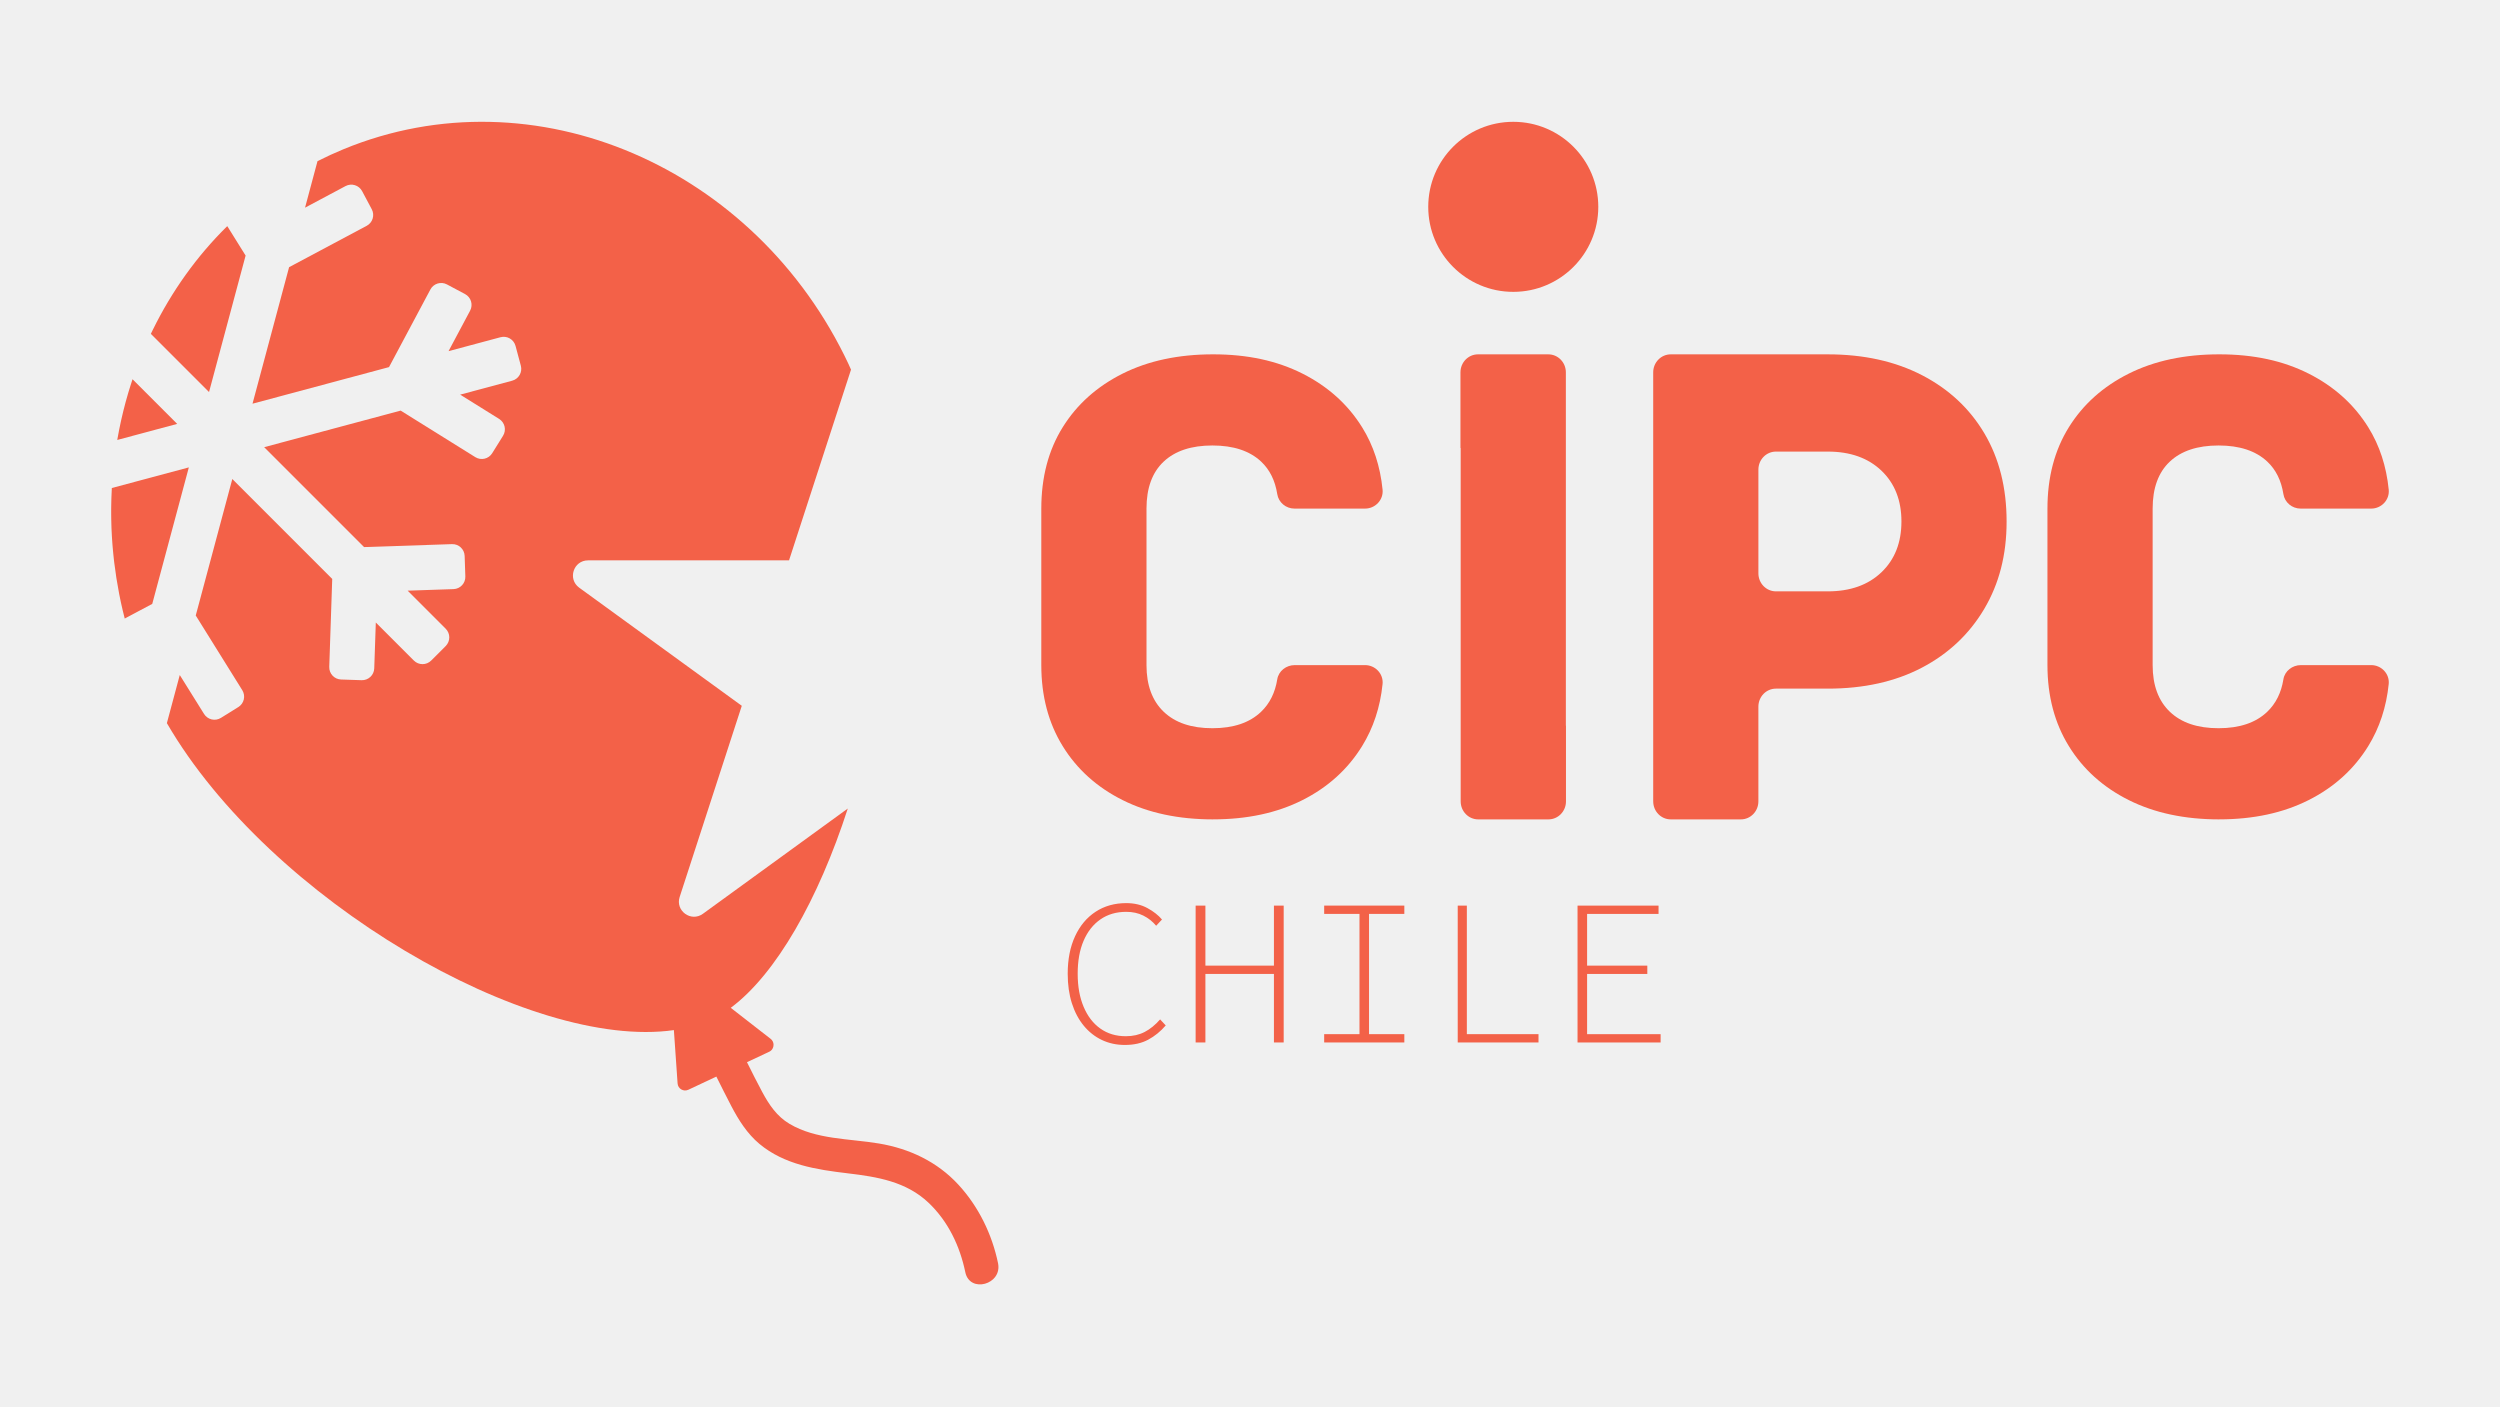
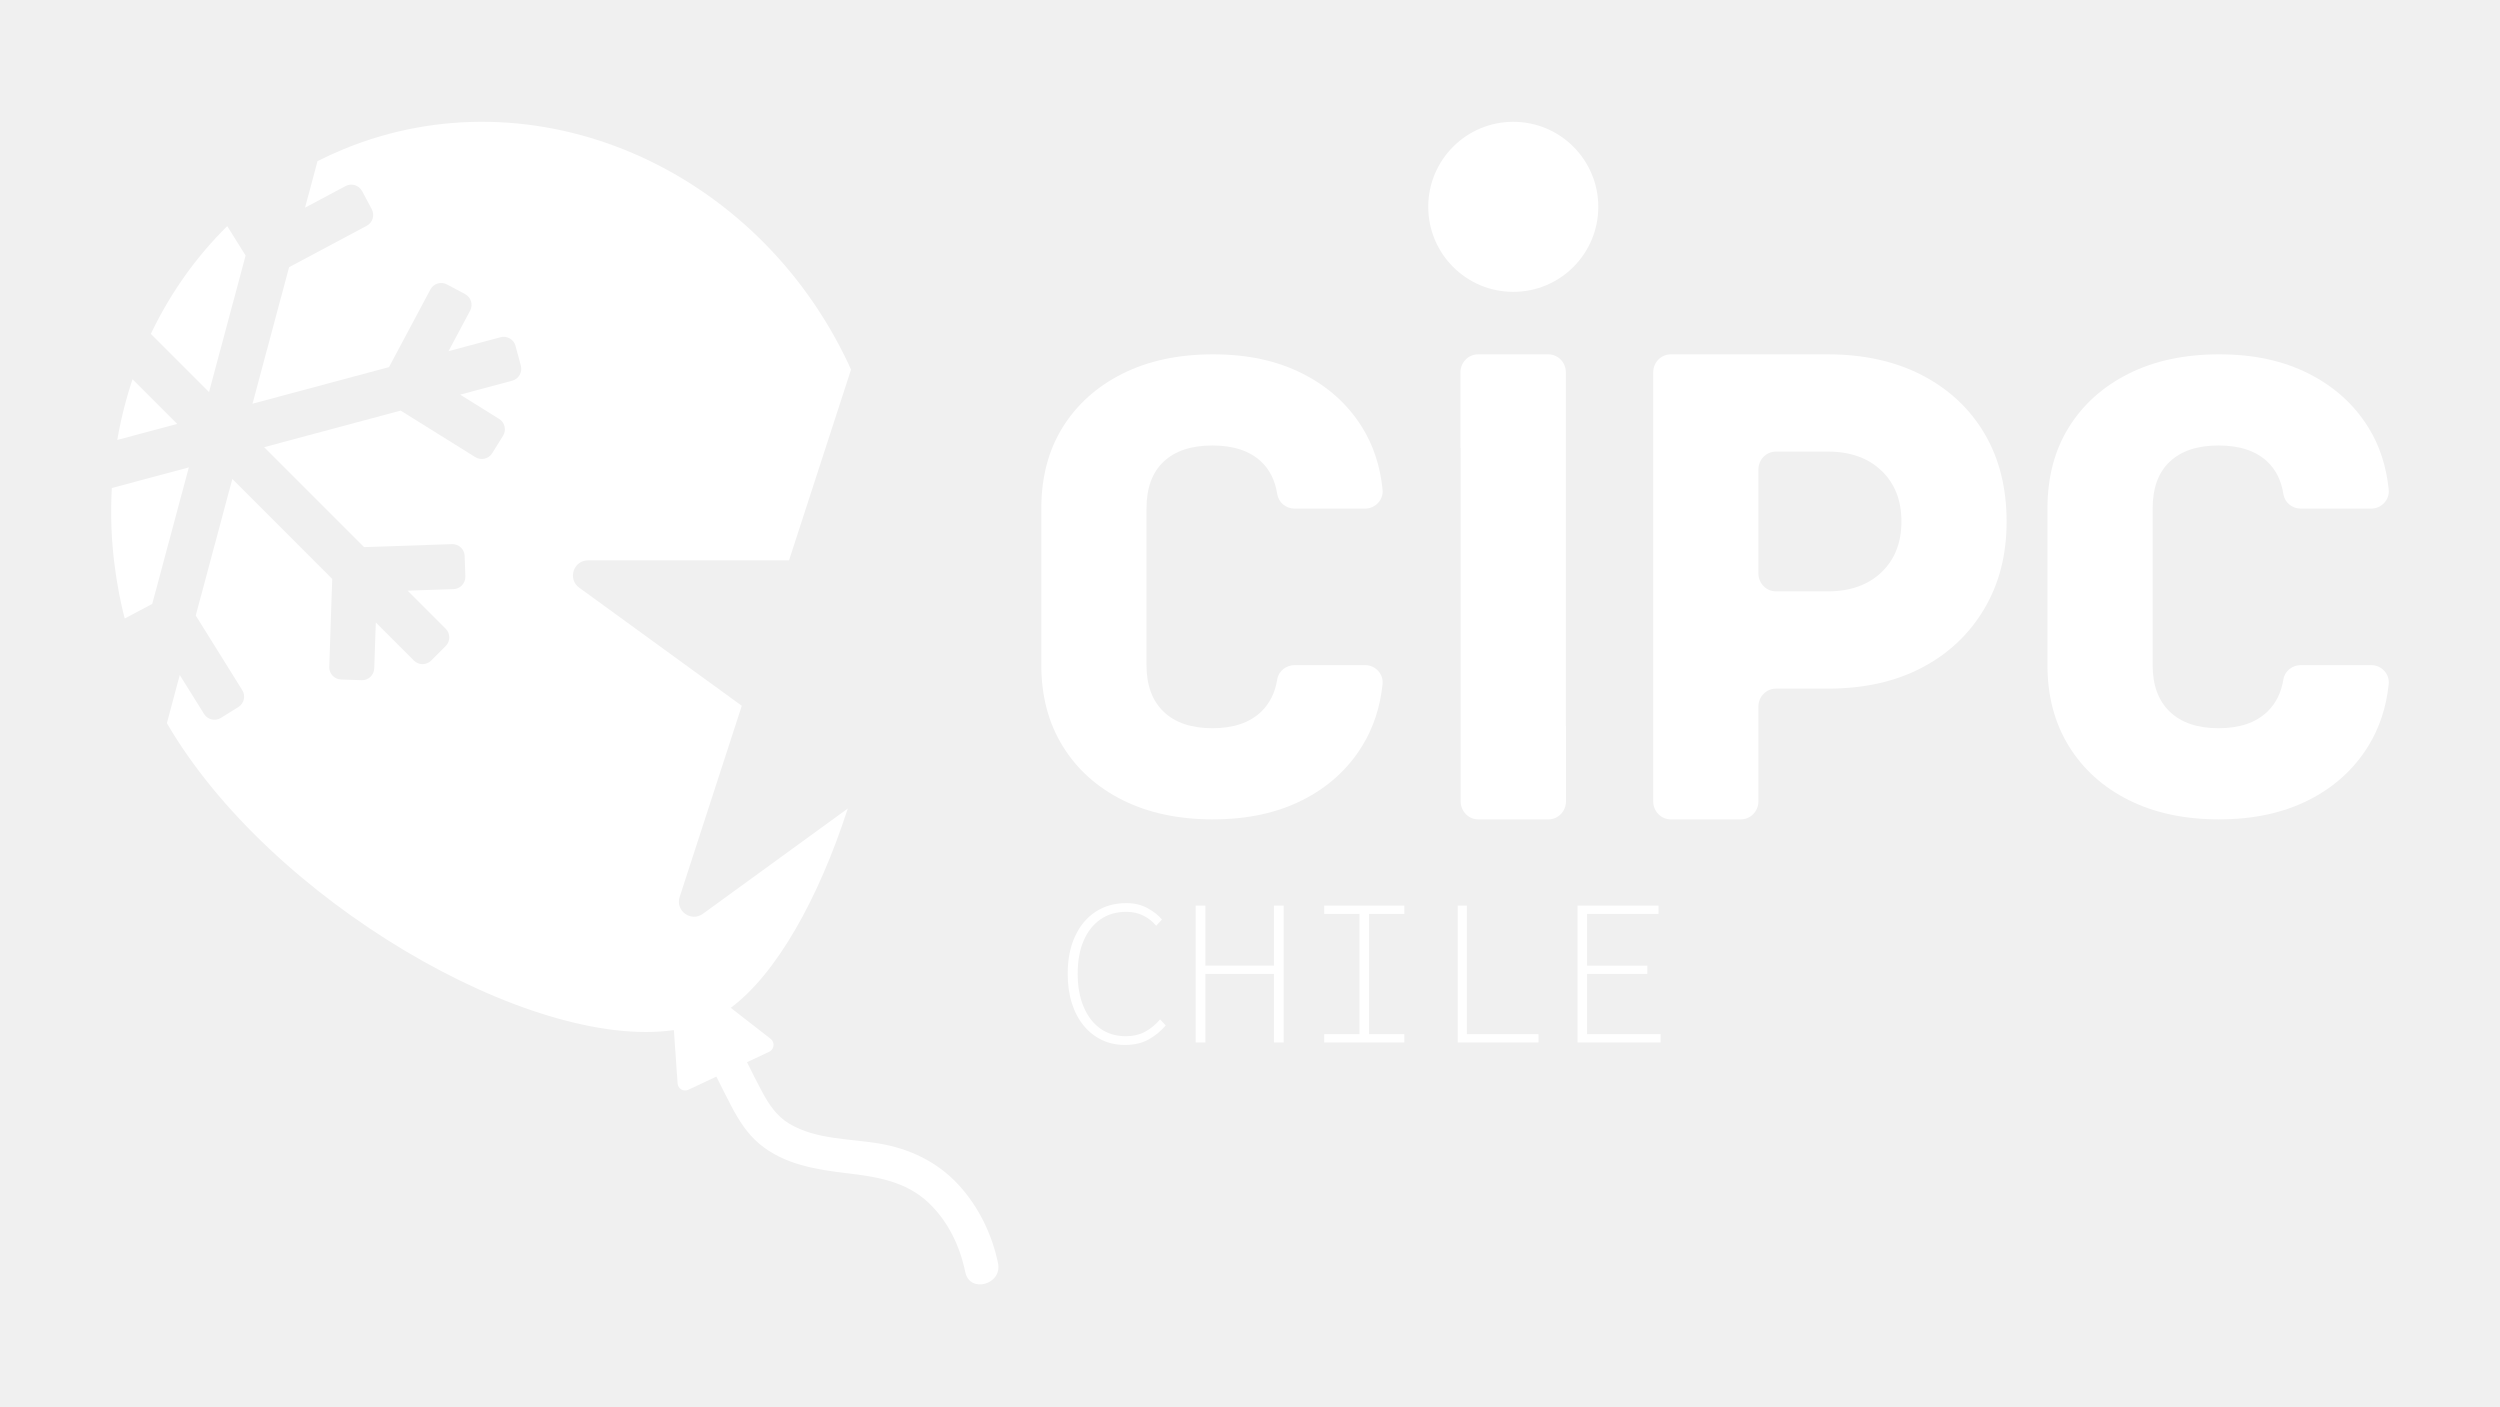
<svg xmlns="http://www.w3.org/2000/svg" id="Capa_1" data-name="Capa 1" viewBox="0 0 1920 1080" version="1.1">
  <defs id="defs4">
    <style id="style2">
      .cls-1 {
        fill: #ffa600;
      }

      .cls-2 {
        fill: #15214c;
      }
    </style>
  </defs>
-   <path class="cls-2" d="M931.66,629.29c-26.58,0-49.73-4.94-69.47-14.81-19.75-9.87-35.1-23.7-46.04-41.47-10.96-17.77-16.43-38.5-16.43-62.2v-120.2c0-24.05,5.47-44.87,16.43-62.47,10.95-17.59,26.3-31.33,46.04-41.21,19.74-9.87,42.9-14.8,69.47-14.8s49.09,4.94,68.66,14.8c19.56,9.88,34.82,23.61,45.78,41.21,8.68,13.94,13.92,29.92,15.72,47.92.78,7.82-5.59,14.54-13.44,14.54h-54.23c-6.52,0-12.21-4.68-13.22-11.13-1.65-10.44-5.77-18.76-12.37-24.95-8.8-8.26-21.27-12.39-37.43-12.39s-28.64,4.13-37.43,12.39c-8.8,8.26-13.19,20.29-13.19,36.08v120.2c0,15.44,4.39,27.37,13.19,35.81,8.8,8.44,21.27,12.66,37.43,12.66s28.62-4.21,37.43-12.66c6.6-6.33,10.72-14.62,12.37-24.89,1.03-6.41,6.92-10.92,13.42-10.92h54.02c7.86,0,14.24,6.73,13.44,14.55-1.82,17.73-7.05,33.61-15.7,47.64-10.96,17.77-26.22,31.6-45.78,41.47-19.57,9.87-42.46,14.81-68.66,14.81Z" id="path6" style="fill:#f36148;fill-opacity:1" />
-   <path class="cls-2" d="M1135.26,629.29c-7.44,0-13.46-6.19-13.46-13.83v-58.09h0v-213.31h-.17v-58.09c0-7.64,6.03-13.83,13.46-13.83h54.03c7.44,0,13.46,6.19,13.46,13.83v58.09h0v213.31h.09v58.09c0,7.64-6.03,13.83-13.46,13.83h-53.94Z" id="path8" style="fill:#f36148;fill-opacity:1" />
-   <path class="cls-2" d="M1269.66,615.46v-329.49c0-7.64,6.03-13.83,13.46-13.83h120.63c27.64,0,51.78,5.35,72.43,16.04,20.64,10.71,36.62,25.65,47.93,44.82,11.31,19.18,16.96,41.69,16.96,67.5s-5.75,47.86-17.23,67.23c-11.5,19.36-27.47,34.39-47.93,45.09-20.46,10.7-44.52,16.05-72.16,16.05h-39.85c-7.44,0-13.46,6.19-13.46,13.83v72.76c0,7.64-6.03,13.83-13.46,13.83h-53.85c-7.44,0-13.46-6.19-13.46-13.83ZM1350.45,440.33c0,7.64,6.03,13.83,13.46,13.83h39.85c17.23,0,30.96-4.88,41.2-14.66,10.23-9.77,15.34-22.78,15.34-39.01s-5.11-29.23-15.34-39.01c-10.24-9.77-23.97-14.66-41.2-14.66h-39.85c-7.44,0-13.46,6.19-13.46,13.83v79.67Z" id="path10" style="fill:#f36148;fill-opacity:1" />
-   <path class="cls-2" d="M1704.38,629.29c-26.58,0-49.73-4.94-69.47-14.81-19.75-9.87-35.1-23.7-46.04-41.47-10.96-17.77-16.43-38.5-16.43-62.2v-120.2c0-24.05,5.47-44.87,16.43-62.47,10.95-17.59,26.3-31.33,46.04-41.21,19.74-9.87,42.9-14.8,69.47-14.8s49.09,4.94,68.66,14.8c19.56,9.88,34.82,23.61,45.78,41.21,8.68,13.94,13.92,29.92,15.72,47.92.78,7.82-5.59,14.54-13.44,14.54h-54.23c-6.52,0-12.21-4.68-13.22-11.13-1.65-10.44-5.77-18.76-12.37-24.95-8.8-8.26-21.27-12.39-37.43-12.39s-28.64,4.13-37.43,12.39c-8.8,8.26-13.19,20.29-13.19,36.08v120.2c0,15.44,4.39,27.37,13.19,35.81,8.8,8.44,21.27,12.66,37.43,12.66s28.62-4.21,37.43-12.66c6.6-6.33,10.72-14.62,12.37-24.89,1.03-6.41,6.92-10.92,13.42-10.92h54.02c7.86,0,14.24,6.73,13.44,14.55-1.82,17.73-7.05,33.61-15.7,47.64-10.96,17.77-26.22,31.6-45.78,41.47-19.57,9.87-42.46,14.81-68.66,14.81Z" id="path12" style="fill:#f36148;fill-opacity:1" />
-   <circle class="cls-1" cx="1162.19" cy="158.85" r="65.3" id="circle14" style="fill:#f36148;fill-opacity:1" />
-   <path class="cls-2" d="M864.02,802.53c-6.49,0-12.42-1.27-17.79-3.83-5.37-2.55-10.02-6.22-13.95-11.01-3.93-4.79-6.96-10.53-9.09-17.22-2.13-6.7-3.19-14.24-3.19-22.65,0-11.06,1.88-20.65,5.66-28.79,3.77-8.14,9.03-14.41,15.79-18.82,6.75-4.41,14.59-6.62,23.52-6.62,6.17,0,11.59,1.28,16.26,3.83,4.68,2.55,8.4,5.48,11.17,8.77l-4.47,4.79c-2.76-3.3-6.06-5.91-9.89-7.82-3.82-1.91-8.19-2.87-13.07-2.87-7.66,0-14.28,1.94-19.86,5.82-5.58,3.88-9.88,9.36-12.91,16.42-3.03,7.07-4.54,15.5-4.54,25.28s1.51,18.13,4.54,25.36c3.03,7.23,7.3,12.81,12.84,16.75,5.53,3.94,12.06,5.9,19.61,5.9,5.42,0,10.24-1.09,14.44-3.27,4.2-2.18,8.16-5.4,11.88-9.65l4.31,4.63c-3.93,4.57-8.4,8.21-13.4,10.92-5.01,2.71-10.96,4.07-17.86,4.07Z" id="path16" style="fill:#f36148;fill-opacity:1" />
-   <path class="cls-2" d="M918.25,800.61v-105.1h7.5v46.09h52.63v-46.09h7.49v105.1h-7.49v-52.63h-52.63v52.63h-7.5Z" id="path18" style="fill:#f36148;fill-opacity:1" />
-   <path class="cls-2" d="M1016.97,800.61v-6.38h27.11v-92.35h-27.11v-6.38h61.56v6.38h-27.11v92.35h27.11v6.38h-61.56Z" id="path20" style="fill:#f36148;fill-opacity:1" />
-   <path class="cls-2" d="M1119.53,800.61v-105.1h7.01v98.72h55.03v6.38h-62.04Z" id="path22" style="fill:#f36148;fill-opacity:1" />
-   <path class="cls-2" d="M1211.55,800.61v-105.1h62.21v6.38h-54.87v39.72h46.25v6.38h-46.25v46.25h56.46v6.38h-63.8Z" id="path24" style="fill:#f36148;fill-opacity:1" />
-   <g id="g34" style="fill:#f36148;fill-opacity:1">
-     <path class="cls-1" d="M188.63,196.28l-14.06-22.56s-.07.07-.11.1l-.03-.05c-23.39,23.04-42.56,49.98-57.06,79.52-.03.07-.07.13-.1.2-.47.97-.96,1.93-1.42,2.91l44.69,44.69,28.09-104.82Z" id="path26" style="fill:#f36148;fill-opacity:1" />
-     <path class="cls-2" d="M521.99,688.85l47.7-146.8-124.87-90.72c-9.08-6.6-4.42-20.97,6.81-20.97h154.35l47.6-146.49c-.57-1.25-1.12-2.51-1.7-3.75,0-.01.01-.02.02-.03-71.15-151.94-241.55-225.88-388.04-165.51-6.85,2.82-13.52,5.9-20.02,9.19l-9.57,35.72,31.1-16.58c4.59-2.44,10.28-.71,12.73,3.87l7.41,13.91c2.44,4.59.71,10.28-3.86,12.72l-59.63,31.79-28.09,104.84,104.83-28.1,31.79-59.63c2.43-4.58,8.14-6.31,12.71-3.87l13.92,7.42c4.58,2.45,6.32,8.14,3.87,12.73l-16.58,31.1,39.94-10.7c5-1.35,10.16,1.64,11.51,6.64l4.09,15.24c1.34,5.01-1.65,10.17-6.66,11.51l-39.94,10.7,29.92,18.65c4.41,2.75,5.75,8.54,3,12.96l-8.33,13.39c-2.74,4.4-8.54,5.75-12.95,3.01l-57.35-35.75-104.82,28.09,76.73,76.73,67.53-2.27c5.19-.17,9.54,3.89,9.71,9.08l.53,15.76c.17,5.19-3.89,9.54-9.08,9.71l-35.23,1.19,29.23,29.23c3.67,3.67,3.67,9.62,0,13.3l-11.15,11.15c-3.67,3.67-9.62,3.67-13.3,0l-29.23-29.23-1.2,35.23c-.17,5.19-4.52,9.26-9.71,9.08l-15.76-.53c-5.19-.17-9.26-4.52-9.08-9.71l2.28-67.54-76.73-76.73-28.09,104.82,35.74,57.36c2.74,4.4,1.4,10.2-3.01,12.95l-13.39,8.33c-4.4,2.74-10.2,1.4-12.95-3.01l-18.66-29.91-9.9,36.95c78.96,135.97,278.8,251.61,389.38,235.75l2.85,40.98c.28,4.06,4.56,6.57,8.25,4.84l21.52-10.12c3.8,7.63,7.62,15.26,11.57,22.81,5.56,10.63,12.16,21.06,21.45,28.83,19.16,16.03,43.85,19.8,67.86,22.65,22.74,2.7,44.94,6.3,62.15,22.66,15.01,14.27,23.99,33.19,28.16,53.28,3.41,16.42,28.55,9.47,25.14-6.93-4.63-22.31-14.97-43.5-30.45-60.3-16.25-17.63-37.61-27.7-61.05-31.62-22.71-3.8-48.3-2.99-68.68-15.11-9.73-5.78-15.71-14.74-20.96-24.52-4.04-7.52-7.87-15.16-11.66-22.81l17.07-8.02c2.21-1.04,3.36-3.2,3.33-5.35,0-1.68-.73-3.37-2.23-4.55l-30.64-23.84c34.85-25.86,67.39-83.5,89.88-153.05l-111.28,80.85c-9.08,6.6-21.3-2.28-17.83-12.96Z" id="path28" style="fill:#f36148;fill-opacity:1" />
-     <path class="cls-1" d="M145.05,358.94l-59.17,15.85c-.13,2.39-.23,4.79-.31,7.19-.02.56-.03,1.12-.05,1.68-.05,1.76-.09,3.52-.11,5.28,0,.8-.01,1.6-.02,2.41,0,1.55,0,3.09.01,4.64,0,.88.01,1.75.03,2.63.03,1.56.07,3.12.12,4.69.03.82.04,1.64.07,2.46.09,2.17.2,4.35.33,6.53.07,1.21.16,2.43.25,3.65.08,1.07.15,2.14.24,3.21.11,1.35.23,2.71.36,4.06.08.9.17,1.8.26,2.7.15,1.46.3,2.93.47,4.39.08.68.16,1.37.25,2.05.94,7.77,2.16,15.54,3.66,23.32.04.23.09.46.13.69.39,1.97.79,3.95,1.21,5.92.02.1.04.2.06.3.89,4.15,1.89,8.3,2.95,12.45l21.14-11.27,28.1-104.83Z" id="path30" style="fill:#f36148;fill-opacity:1" />
-     <path class="cls-1" d="M101.81,291.27s-.03.09-.05.13l-.02-.02c-.24.73-.47,1.46-.71,2.19-.15.45-.29.9-.44,1.35-.61,1.89-1.19,3.78-1.76,5.68-.1.33-.2.66-.3.99-1.37,4.6-2.63,9.25-3.79,13.93-.02.09-.04.19-.07.28-.55,2.23-1.07,4.46-1.57,6.71-.05.23-.1.47-.16.71-.5,2.24-.97,4.49-1.42,6.75-.02.09-.04.17-.05.26-.5,2.53-.98,5.08-1.42,7.63h.01s0,.01,0,.02l46.02-12.33-34.28-34.28Z" id="path32" style="fill:#f36148;fill-opacity:1" />
+   <path class="cls-2" d="M931.66,629.29c-26.58,0-49.73-4.94-69.47-14.81-19.75-9.87-35.1-23.7-46.04-41.47-10.96-17.77-16.43-38.5-16.43-62.2v-120.2c0-24.05,5.47-44.87,16.43-62.47,10.95-17.59,26.3-31.33,46.04-41.21,19.74-9.87,42.9-14.8,69.47-14.8s49.09,4.94,68.66,14.8c19.56,9.88,34.82,23.61,45.78,41.21,8.68,13.94,13.92,29.92,15.72,47.92.78,7.82-5.59,14.54-13.44,14.54h-54.23c-6.52,0-12.21-4.68-13.22-11.13-1.65-10.44-5.77-18.76-12.37-24.95-8.8-8.26-21.27-12.39-37.43-12.39s-28.64,4.13-37.43,12.39c-8.8,8.26-13.19,20.29-13.19,36.08v120.2c0,15.44,4.39,27.37,13.19,35.81,8.8,8.44,21.27,12.66,37.43,12.66s28.62-4.21,37.43-12.66c6.6-6.33,10.72-14.62,12.37-24.89,1.03-6.41,6.92-10.92,13.42-10.92h54.02c7.86,0,14.24,6.73,13.44,14.55-1.82,17.73-7.05,33.61-15.7,47.64-10.96,17.77-26.22,31.6-45.78,41.47-19.57,9.87-42.46,14.81-68.66,14.81Z" id="path6" style="fill:#ffffff;fill-opacity:1" />
+   <path class="cls-2" d="M1135.26,629.29c-7.44,0-13.46-6.19-13.46-13.83v-58.09h0v-213.31h-.17v-58.09c0-7.64,6.03-13.83,13.46-13.83h54.03c7.44,0,13.46,6.19,13.46,13.83v58.09h0v213.31h.09v58.09c0,7.64-6.03,13.83-13.46,13.83h-53.94Z" id="path8" style="fill:#ffffff;fill-opacity:1" />
+   <path class="cls-2" d="M1269.66,615.46v-329.49c0-7.64,6.03-13.83,13.46-13.83h120.63c27.64,0,51.78,5.35,72.43,16.04,20.64,10.71,36.62,25.65,47.93,44.82,11.31,19.18,16.96,41.69,16.96,67.5s-5.75,47.86-17.23,67.23c-11.5,19.36-27.47,34.39-47.93,45.09-20.46,10.7-44.52,16.05-72.16,16.05h-39.85c-7.44,0-13.46,6.19-13.46,13.83v72.76c0,7.64-6.03,13.83-13.46,13.83h-53.85c-7.44,0-13.46-6.19-13.46-13.83ZM1350.45,440.33c0,7.64,6.03,13.83,13.46,13.83h39.85c17.23,0,30.96-4.88,41.2-14.66,10.23-9.77,15.34-22.78,15.34-39.01s-5.11-29.23-15.34-39.01c-10.24-9.77-23.97-14.66-41.2-14.66h-39.85c-7.44,0-13.46,6.19-13.46,13.83v79.67Z" id="path10" style="fill:#ffffff;fill-opacity:1" />
+   <path class="cls-2" d="M1704.38,629.29c-26.58,0-49.73-4.94-69.47-14.81-19.75-9.87-35.1-23.7-46.04-41.47-10.96-17.77-16.43-38.5-16.43-62.2v-120.2c0-24.05,5.47-44.87,16.43-62.47,10.95-17.59,26.3-31.33,46.04-41.21,19.74-9.87,42.9-14.8,69.47-14.8s49.09,4.94,68.66,14.8c19.56,9.88,34.82,23.61,45.78,41.21,8.68,13.94,13.92,29.92,15.72,47.92.78,7.82-5.59,14.54-13.44,14.54h-54.23c-6.52,0-12.21-4.68-13.22-11.13-1.65-10.44-5.77-18.76-12.37-24.95-8.8-8.26-21.27-12.39-37.43-12.39s-28.64,4.13-37.43,12.39c-8.8,8.26-13.19,20.29-13.19,36.08v120.2c0,15.44,4.39,27.37,13.19,35.81,8.8,8.44,21.27,12.66,37.43,12.66s28.62-4.21,37.43-12.66c6.6-6.33,10.72-14.62,12.37-24.89,1.03-6.41,6.92-10.92,13.42-10.92h54.02c7.86,0,14.24,6.73,13.44,14.55-1.82,17.73-7.05,33.61-15.7,47.64-10.96,17.77-26.22,31.6-45.78,41.47-19.57,9.87-42.46,14.81-68.66,14.81Z" id="path12" style="fill:#ffffff;fill-opacity:1" />
+   <circle class="cls-1" cx="1162.19" cy="158.85" r="65.3" id="circle14" style="fill:#ffffff;fill-opacity:1" />
+   <path class="cls-2" d="M864.02,802.53c-6.49,0-12.42-1.27-17.79-3.83-5.37-2.55-10.02-6.22-13.95-11.01-3.93-4.79-6.96-10.53-9.09-17.22-2.13-6.7-3.19-14.24-3.19-22.65,0-11.06,1.88-20.65,5.66-28.79,3.77-8.14,9.03-14.41,15.79-18.82,6.75-4.41,14.59-6.62,23.52-6.62,6.17,0,11.59,1.28,16.26,3.83,4.68,2.55,8.4,5.48,11.17,8.77l-4.47,4.79c-2.76-3.3-6.06-5.91-9.89-7.82-3.82-1.91-8.19-2.87-13.07-2.87-7.66,0-14.28,1.94-19.86,5.82-5.58,3.88-9.88,9.36-12.91,16.42-3.03,7.07-4.54,15.5-4.54,25.28s1.51,18.13,4.54,25.36c3.03,7.23,7.3,12.81,12.84,16.75,5.53,3.94,12.06,5.9,19.61,5.9,5.42,0,10.24-1.09,14.44-3.27,4.2-2.18,8.16-5.4,11.88-9.65l4.31,4.63c-3.93,4.57-8.4,8.21-13.4,10.92-5.01,2.71-10.96,4.07-17.86,4.07Z" id="path16" style="fill:#ffffff;fill-opacity:1" />
+   <path class="cls-2" d="M918.25,800.61v-105.1h7.5v46.09h52.63v-46.09h7.49v105.1h-7.49v-52.63h-52.63v52.63h-7.5Z" id="path18" style="fill:#ffffff;fill-opacity:1" />
+   <path class="cls-2" d="M1016.97,800.61v-6.38h27.11v-92.35h-27.11v-6.38h61.56v6.38h-27.11v92.35h27.11v6.38h-61.56Z" id="path20" style="fill:#ffffff;fill-opacity:1" />
+   <path class="cls-2" d="M1119.53,800.61v-105.1h7.01v98.72h55.03v6.38h-62.04Z" id="path22" style="fill:#ffffff;fill-opacity:1" />
+   <path class="cls-2" d="M1211.55,800.61v-105.1h62.21v6.38h-54.87v39.72h46.25v6.38h-46.25v46.25h56.46v6.38h-63.8Z" id="path24" style="fill:#ffffff;fill-opacity:1" />
+   <g id="g34" style="fill:#ffffff;fill-opacity:1">
+     <path class="cls-1" d="M188.63,196.28l-14.06-22.56s-.07.07-.11.1l-.03-.05c-23.39,23.04-42.56,49.98-57.06,79.52-.03.07-.07.13-.1.2-.47.97-.96,1.93-1.42,2.91l44.69,44.69,28.09-104.82Z" id="path26" style="fill:#ffffff;fill-opacity:1" />
+     <path class="cls-2" d="M521.99,688.85l47.7-146.8-124.87-90.72c-9.08-6.6-4.42-20.97,6.81-20.97h154.35l47.6-146.49c-.57-1.25-1.12-2.51-1.7-3.75,0-.01.01-.02.02-.03-71.15-151.94-241.55-225.88-388.04-165.51-6.85,2.82-13.52,5.9-20.02,9.19l-9.57,35.72,31.1-16.58c4.59-2.44,10.28-.71,12.73,3.87l7.41,13.91c2.44,4.59.71,10.28-3.86,12.72l-59.63,31.79-28.09,104.84,104.83-28.1,31.79-59.63c2.43-4.58,8.14-6.31,12.71-3.87l13.92,7.42c4.58,2.45,6.32,8.14,3.87,12.73l-16.58,31.1,39.94-10.7c5-1.35,10.16,1.64,11.51,6.64l4.09,15.24c1.34,5.01-1.65,10.17-6.66,11.51l-39.94,10.7,29.92,18.65c4.41,2.75,5.75,8.54,3,12.96l-8.33,13.39c-2.74,4.4-8.54,5.75-12.95,3.01l-57.35-35.75-104.82,28.09,76.73,76.73,67.53-2.27c5.19-.17,9.54,3.89,9.71,9.08l.53,15.76c.17,5.19-3.89,9.54-9.08,9.71l-35.23,1.19,29.23,29.23c3.67,3.67,3.67,9.62,0,13.3l-11.15,11.15c-3.67,3.67-9.62,3.67-13.3,0l-29.23-29.23-1.2,35.23c-.17,5.19-4.52,9.26-9.71,9.08l-15.76-.53c-5.19-.17-9.26-4.52-9.08-9.71l2.28-67.54-76.73-76.73-28.09,104.82,35.74,57.36c2.74,4.4,1.4,10.2-3.01,12.95l-13.39,8.33c-4.4,2.74-10.2,1.4-12.95-3.01l-18.66-29.91-9.9,36.95c78.96,135.97,278.8,251.61,389.38,235.75l2.85,40.98c.28,4.06,4.56,6.57,8.25,4.84l21.52-10.12c3.8,7.63,7.62,15.26,11.57,22.81,5.56,10.63,12.16,21.06,21.45,28.83,19.16,16.03,43.85,19.8,67.86,22.65,22.74,2.7,44.94,6.3,62.15,22.66,15.01,14.27,23.99,33.19,28.16,53.28,3.41,16.42,28.55,9.47,25.14-6.93-4.63-22.31-14.97-43.5-30.45-60.3-16.25-17.63-37.61-27.7-61.05-31.62-22.71-3.8-48.3-2.99-68.68-15.11-9.73-5.78-15.71-14.74-20.96-24.52-4.04-7.52-7.87-15.16-11.66-22.81l17.07-8.02c2.21-1.04,3.36-3.2,3.33-5.35,0-1.68-.73-3.37-2.23-4.55l-30.64-23.84c34.85-25.86,67.39-83.5,89.88-153.05l-111.28,80.85c-9.08,6.6-21.3-2.28-17.83-12.96Z" id="path28" style="fill:#ffffff;fill-opacity:1" />
+     <path class="cls-1" d="M145.05,358.94l-59.17,15.85c-.13,2.39-.23,4.79-.31,7.19-.02.56-.03,1.12-.05,1.68-.05,1.76-.09,3.52-.11,5.28,0,.8-.01,1.6-.02,2.41,0,1.55,0,3.09.01,4.64,0,.88.01,1.75.03,2.63.03,1.56.07,3.12.12,4.69.03.82.04,1.64.07,2.46.09,2.17.2,4.35.33,6.53.07,1.21.16,2.43.25,3.65.08,1.07.15,2.14.24,3.21.11,1.35.23,2.71.36,4.06.08.9.17,1.8.26,2.7.15,1.46.3,2.93.47,4.39.08.68.16,1.37.25,2.05.94,7.77,2.16,15.54,3.66,23.32.04.23.09.46.13.69.39,1.97.79,3.95,1.21,5.92.02.1.04.2.06.3.89,4.15,1.89,8.3,2.95,12.45l21.14-11.27,28.1-104.83Z" id="path30" style="fill:#ffffff;fill-opacity:1" />
+     <path class="cls-1" d="M101.81,291.27s-.03.09-.05.13l-.02-.02c-.24.73-.47,1.46-.71,2.19-.15.45-.29.9-.44,1.35-.61,1.89-1.19,3.78-1.76,5.68-.1.33-.2.66-.3.99-1.37,4.6-2.63,9.25-3.79,13.93-.02.09-.04.19-.07.28-.55,2.23-1.07,4.46-1.57,6.71-.05.23-.1.47-.16.71-.5,2.24-.97,4.49-1.42,6.75-.02.09-.04.17-.05.26-.5,2.53-.98,5.08-1.42,7.63h.01s0,.01,0,.02l46.02-12.33-34.28-34.28Z" id="path32" style="fill:#ffffff;fill-opacity:1" />
  </g>
</svg>
